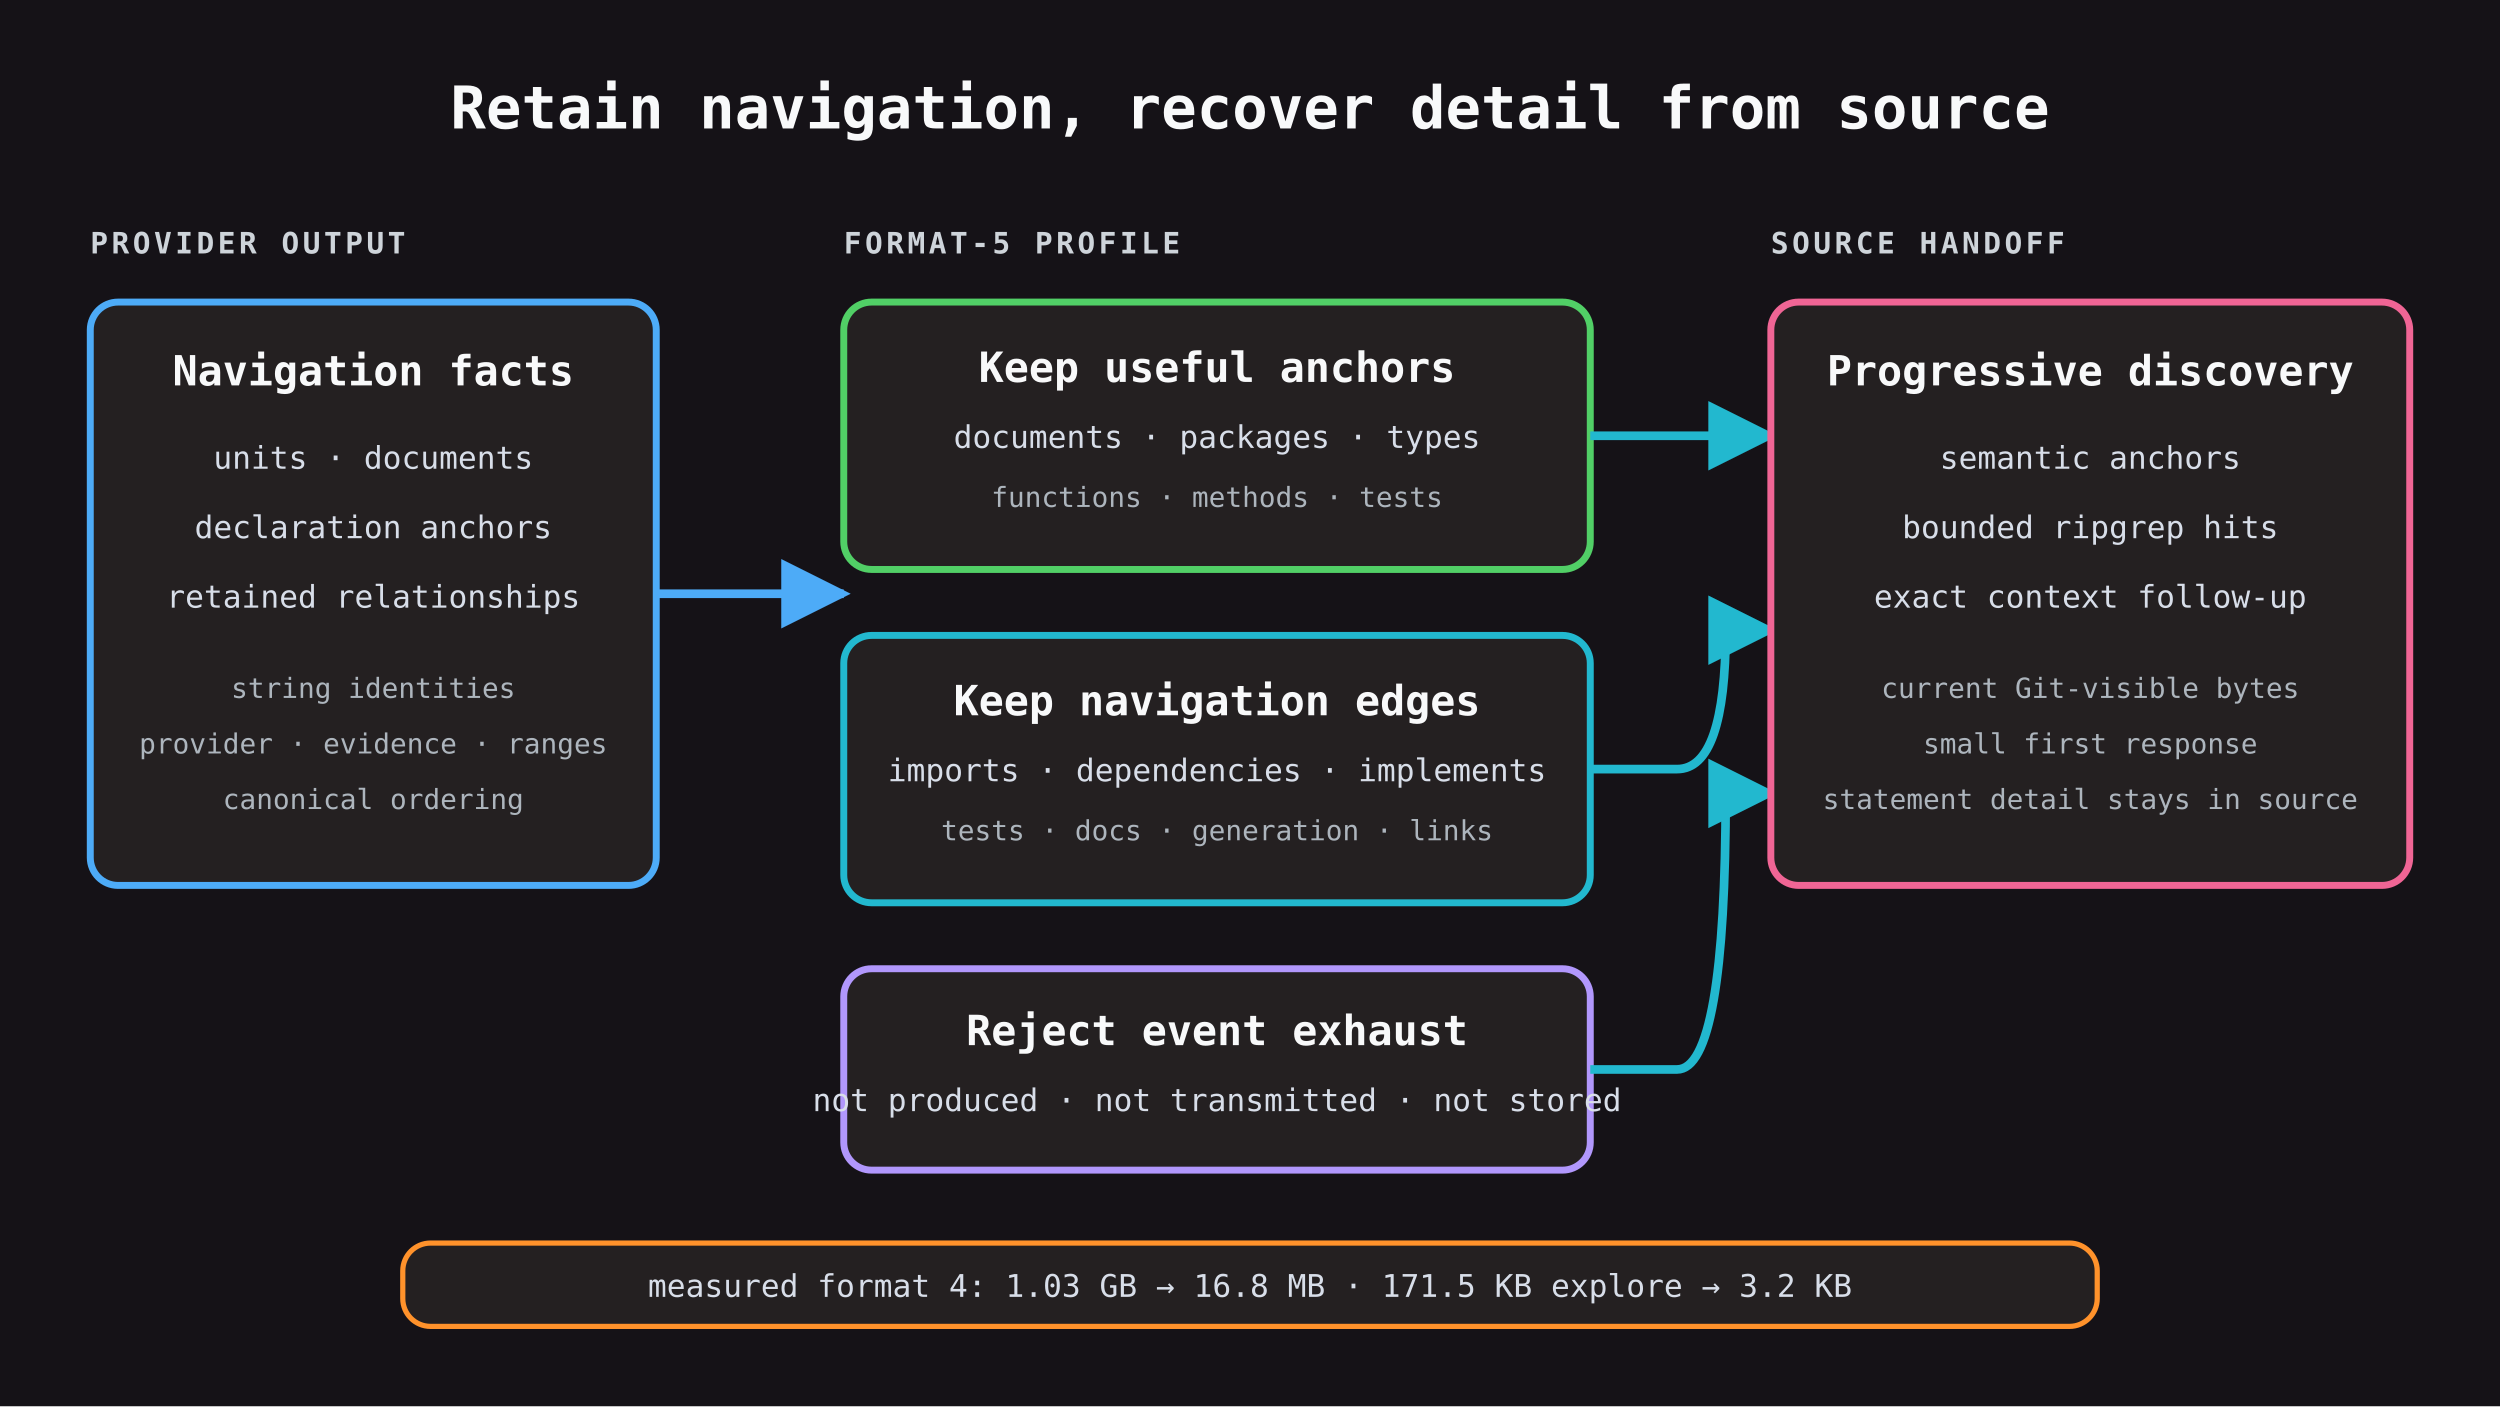
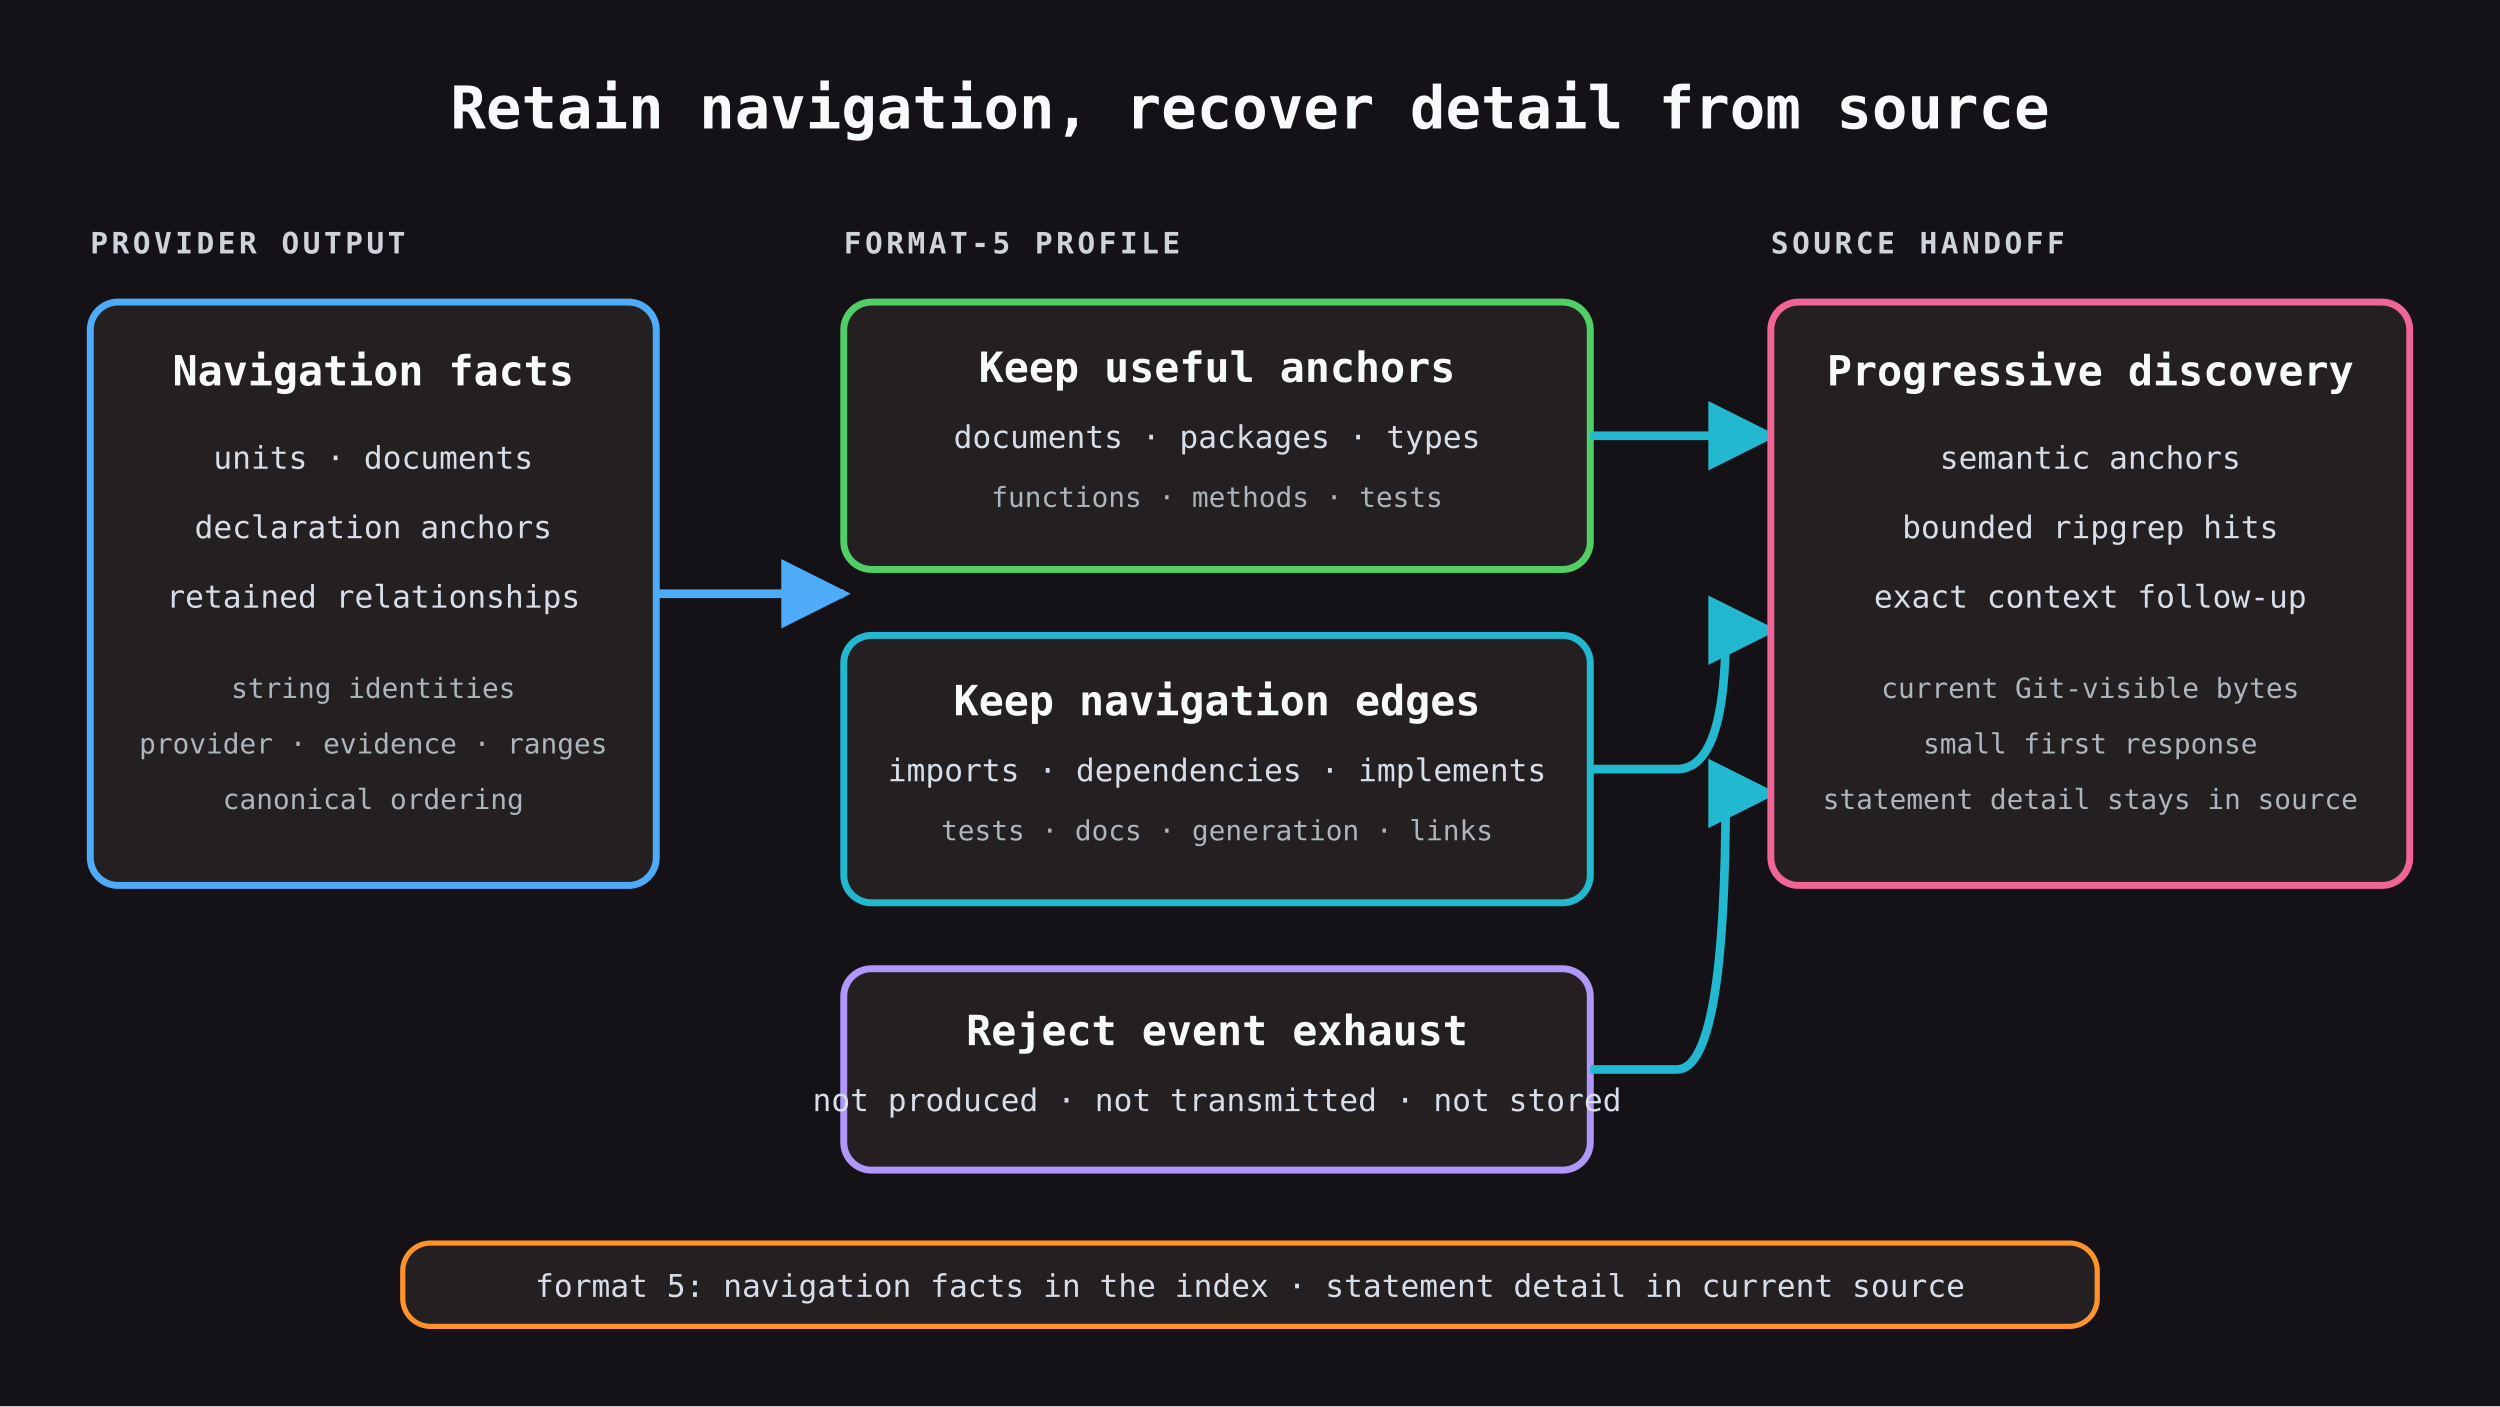
<svg xmlns="http://www.w3.org/2000/svg" width="1440" height="810" viewBox="0 0 1440 810" role="img" aria-labelledby="title desc">
  <defs>
    <marker id="arrow-blue" viewBox="0 0 10 10" refX="9" refY="5" markerWidth="8" markerHeight="8" orient="auto-start-reverse">
      <path d="M0 0 10 5 0 10z" fill="#4dabf7" />
    </marker>
    <marker id="arrow-cyan" viewBox="0 0 10 10" refX="9" refY="5" markerWidth="8" markerHeight="8" orient="auto-start-reverse">
      <path d="M0 0 10 5 0 10z" fill="#22b8cf" />
    </marker>
    <style>
      .bg{fill:#151217}.box{fill:#242021;stroke-width:4;rx:16}.title{fill:#f8f9fa;font:700 34px ui-monospace,SFMono-Regular,Menlo,monospace}.label{fill:#f8f9fa;font:700 24px ui-monospace,SFMono-Regular,Menlo,monospace}.small{fill:#d8dee9;font:18px ui-monospace,SFMono-Regular,Menlo,monospace}.tiny{fill:#adb5bd;font:16px ui-monospace,SFMono-Regular,Menlo,monospace}.lane{fill:#ced4da;font:700 17px ui-monospace,SFMono-Regular,Menlo,monospace;letter-spacing:2px}.blue{stroke:#4dabf7;stroke-width:5;fill:none;marker-end:url(#arrow-blue)}.cyan{stroke:#22b8cf;stroke-width:5;fill:none;marker-end:url(#arrow-cyan)}
    </style>
  </defs>
  <rect width="1440" height="810" class="bg" />
  <text x="720" y="74" text-anchor="middle" class="title">Retain navigation, recover detail from source</text>
  <text x="52" y="146" class="lane">PROVIDER OUTPUT</text>
  <rect x="52" y="174" width="326" height="336" class="box" stroke="#4dabf7" />
  <text x="215" y="222" text-anchor="middle" class="label">Navigation facts</text>
  <text x="215" y="270" text-anchor="middle" class="small">units · documents</text>
  <text x="215" y="310" text-anchor="middle" class="small">declaration anchors</text>
  <text x="215" y="350" text-anchor="middle" class="small">retained relationships</text>
  <text x="215" y="402" text-anchor="middle" class="tiny">string identities</text>
  <text x="215" y="434" text-anchor="middle" class="tiny">provider · evidence · ranges</text>
  <text x="215" y="466" text-anchor="middle" class="tiny">canonical ordering</text>
  <path d="M378 342 H486" class="blue" />
  <text x="486" y="146" class="lane">FORMAT-5 PROFILE</text>
  <rect x="486" y="174" width="430" height="154" class="box" stroke="#51cf66" />
  <text x="701" y="220" text-anchor="middle" class="label">Keep useful anchors</text>
  <text x="701" y="258" text-anchor="middle" class="small">documents · packages · types</text>
  <text x="701" y="292" text-anchor="middle" class="tiny">functions · methods · tests</text>
  <rect x="486" y="366" width="430" height="154" class="box" stroke="#22b8cf" />
  <text x="701" y="412" text-anchor="middle" class="label">Keep navigation edges</text>
  <text x="701" y="450" text-anchor="middle" class="small">imports · dependencies · implements</text>
  <text x="701" y="484" text-anchor="middle" class="tiny">tests · docs · generation · links</text>
  <rect x="486" y="558" width="430" height="116" class="box" stroke="#b197fc" />
  <text x="701" y="602" text-anchor="middle" class="label">Reject event exhaust</text>
  <text x="701" y="640" text-anchor="middle" class="small">not produced · not transmitted · not stored</text>
  <path d="M916 251 H1020" class="cyan" />
  <path d="M916 443 H966 Q994 443 994 363 H1020" class="cyan" />
  <path d="M916 616 H966 Q994 616 994 457 H1020" class="cyan" />
  <text x="1020" y="146" class="lane">SOURCE HANDOFF</text>
  <rect x="1020" y="174" width="368" height="336" class="box" stroke="#f06595" />
  <text x="1204" y="222" text-anchor="middle" class="label">Progressive discovery</text>
  <text x="1204" y="270" text-anchor="middle" class="small">semantic anchors</text>
  <text x="1204" y="310" text-anchor="middle" class="small">bounded ripgrep hits</text>
  <text x="1204" y="350" text-anchor="middle" class="small">exact context follow-up</text>
  <text x="1204" y="402" text-anchor="middle" class="tiny">current Git-visible bytes</text>
  <text x="1204" y="434" text-anchor="middle" class="tiny">small first response</text>
  <text x="1204" y="466" text-anchor="middle" class="tiny">statement detail stays in source</text>
  <rect x="232" y="716" width="976" height="48" fill="#242021" stroke="#ff922b" stroke-width="3" rx="16" />
-   <text x="720" y="747" text-anchor="middle" class="small">measured format 4: 1.03 GB → 16.8 MB · 171.5 KB explore → 3.2 KB</text>
+   <text x="720" y="747" text-anchor="middle" class="small">format 5: navigation facts in the index · statement detail in current source</text>
</svg>
